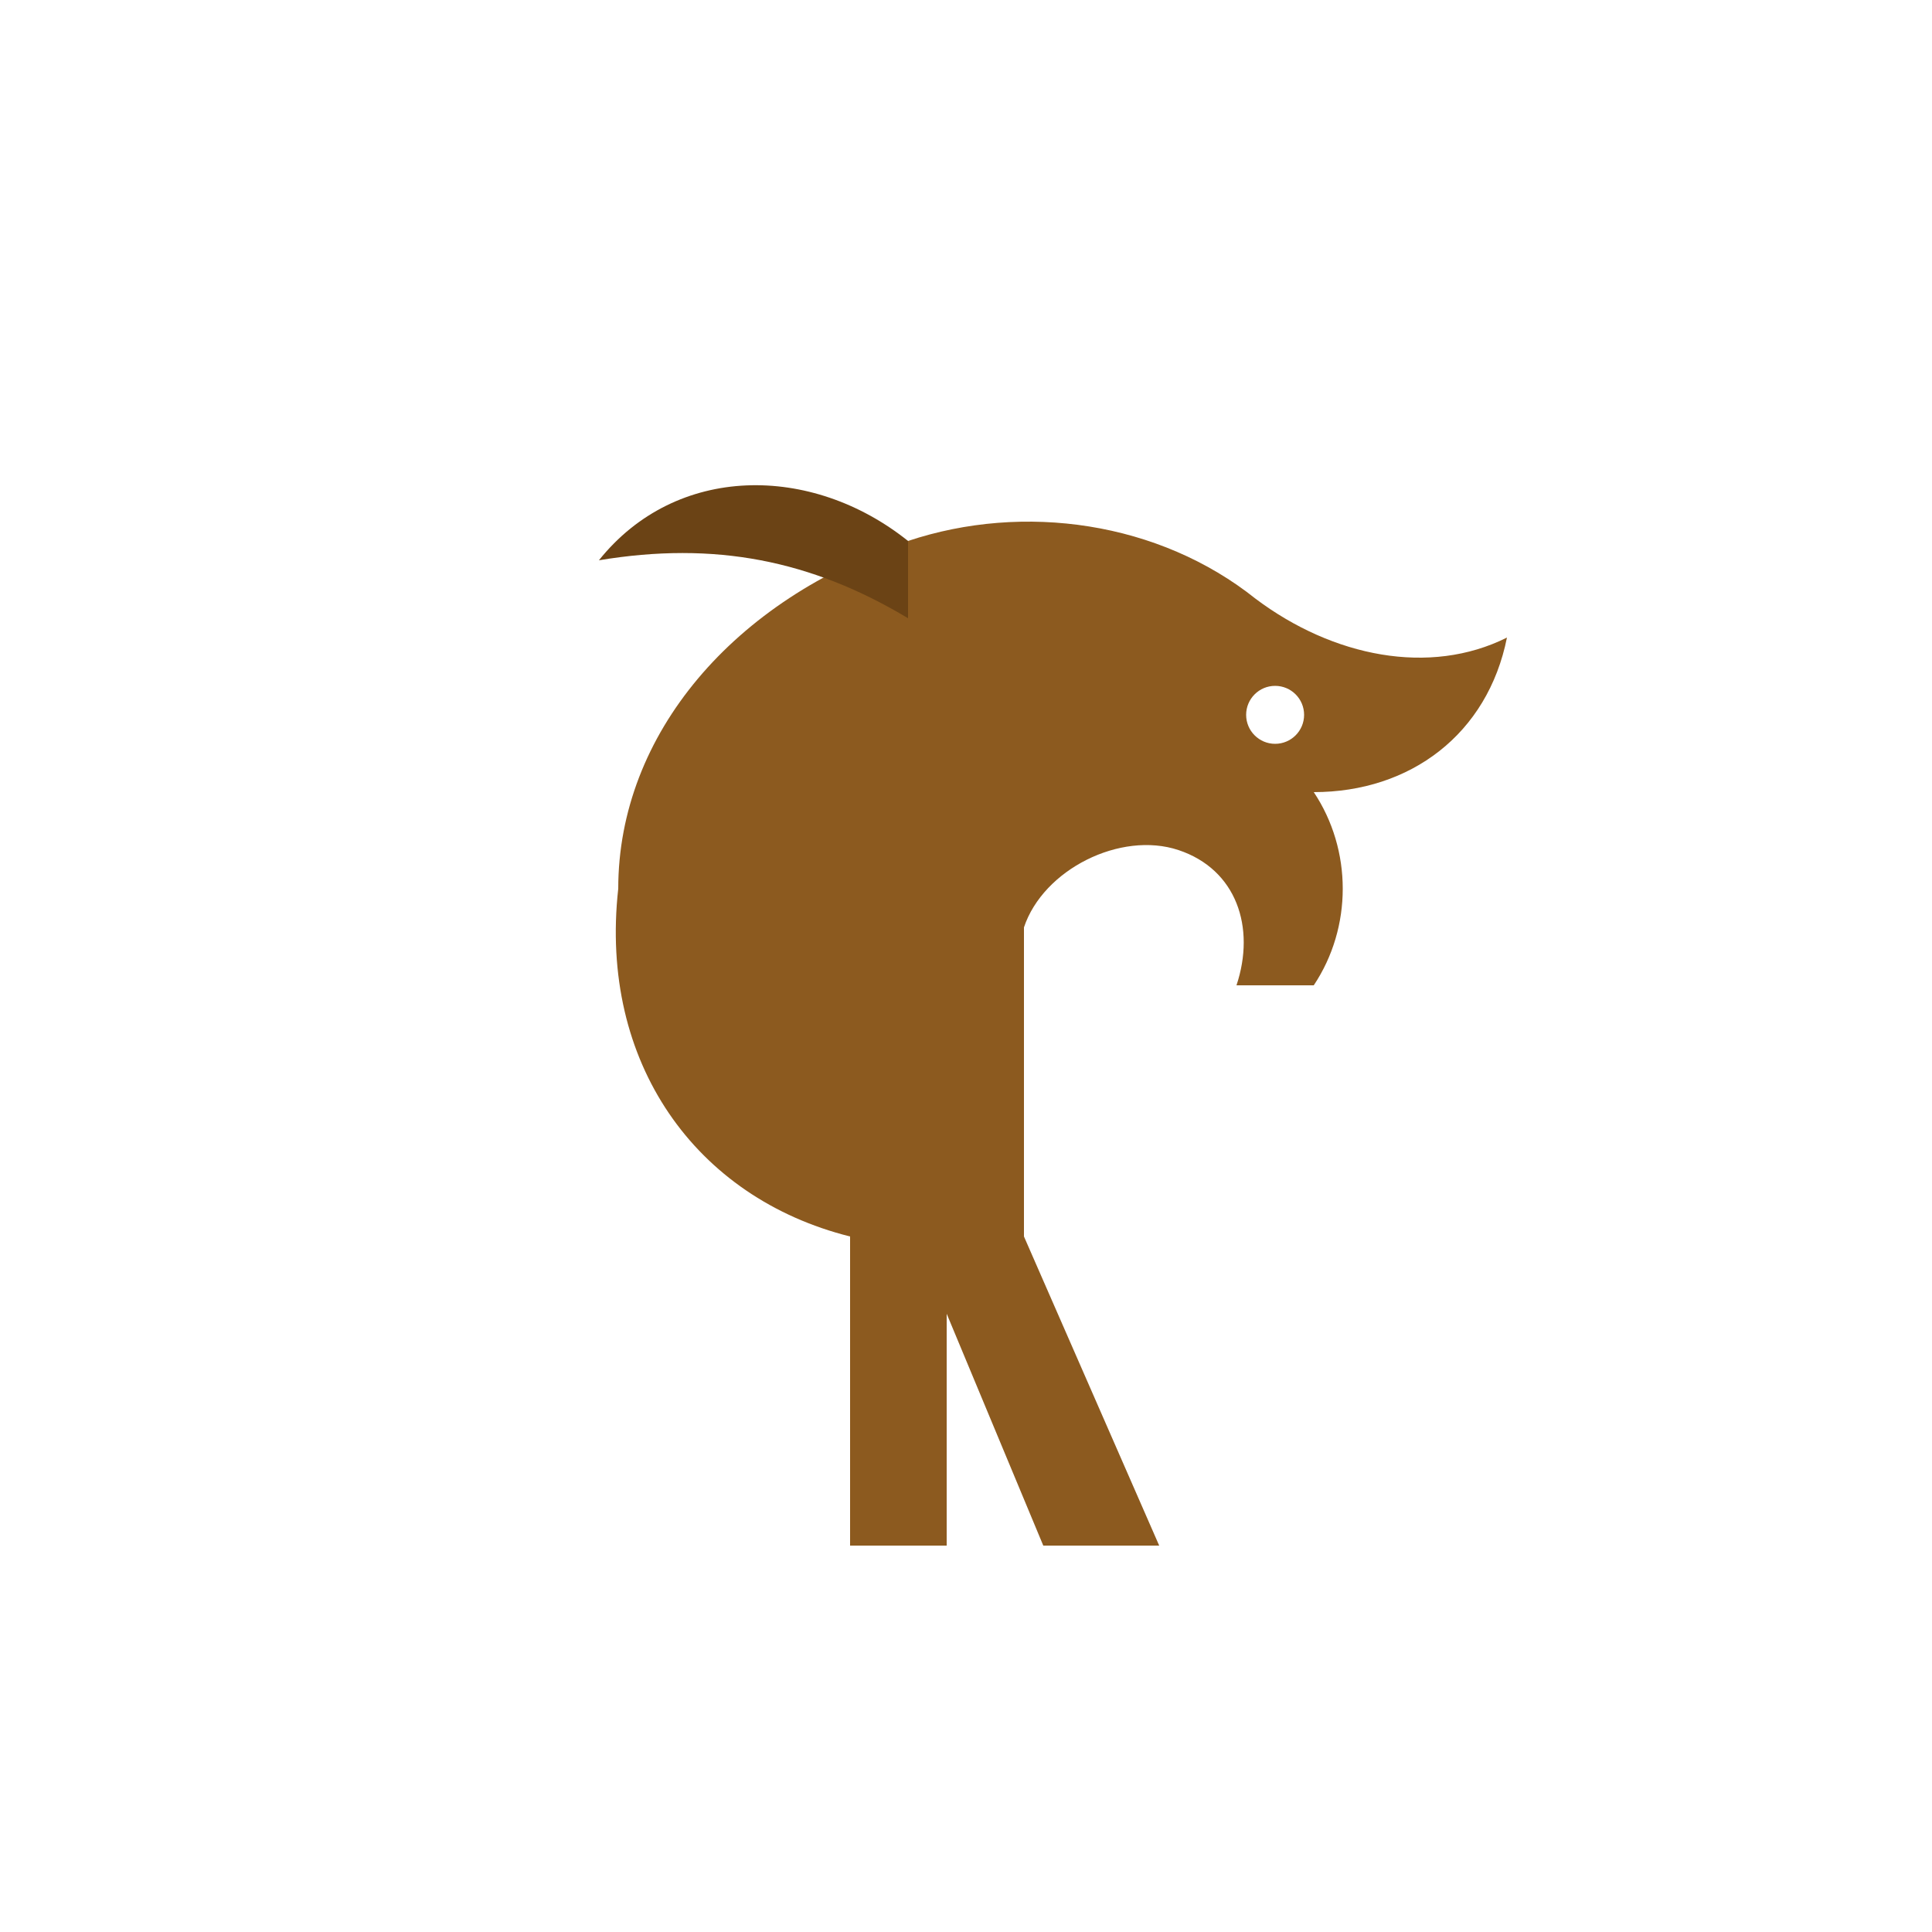
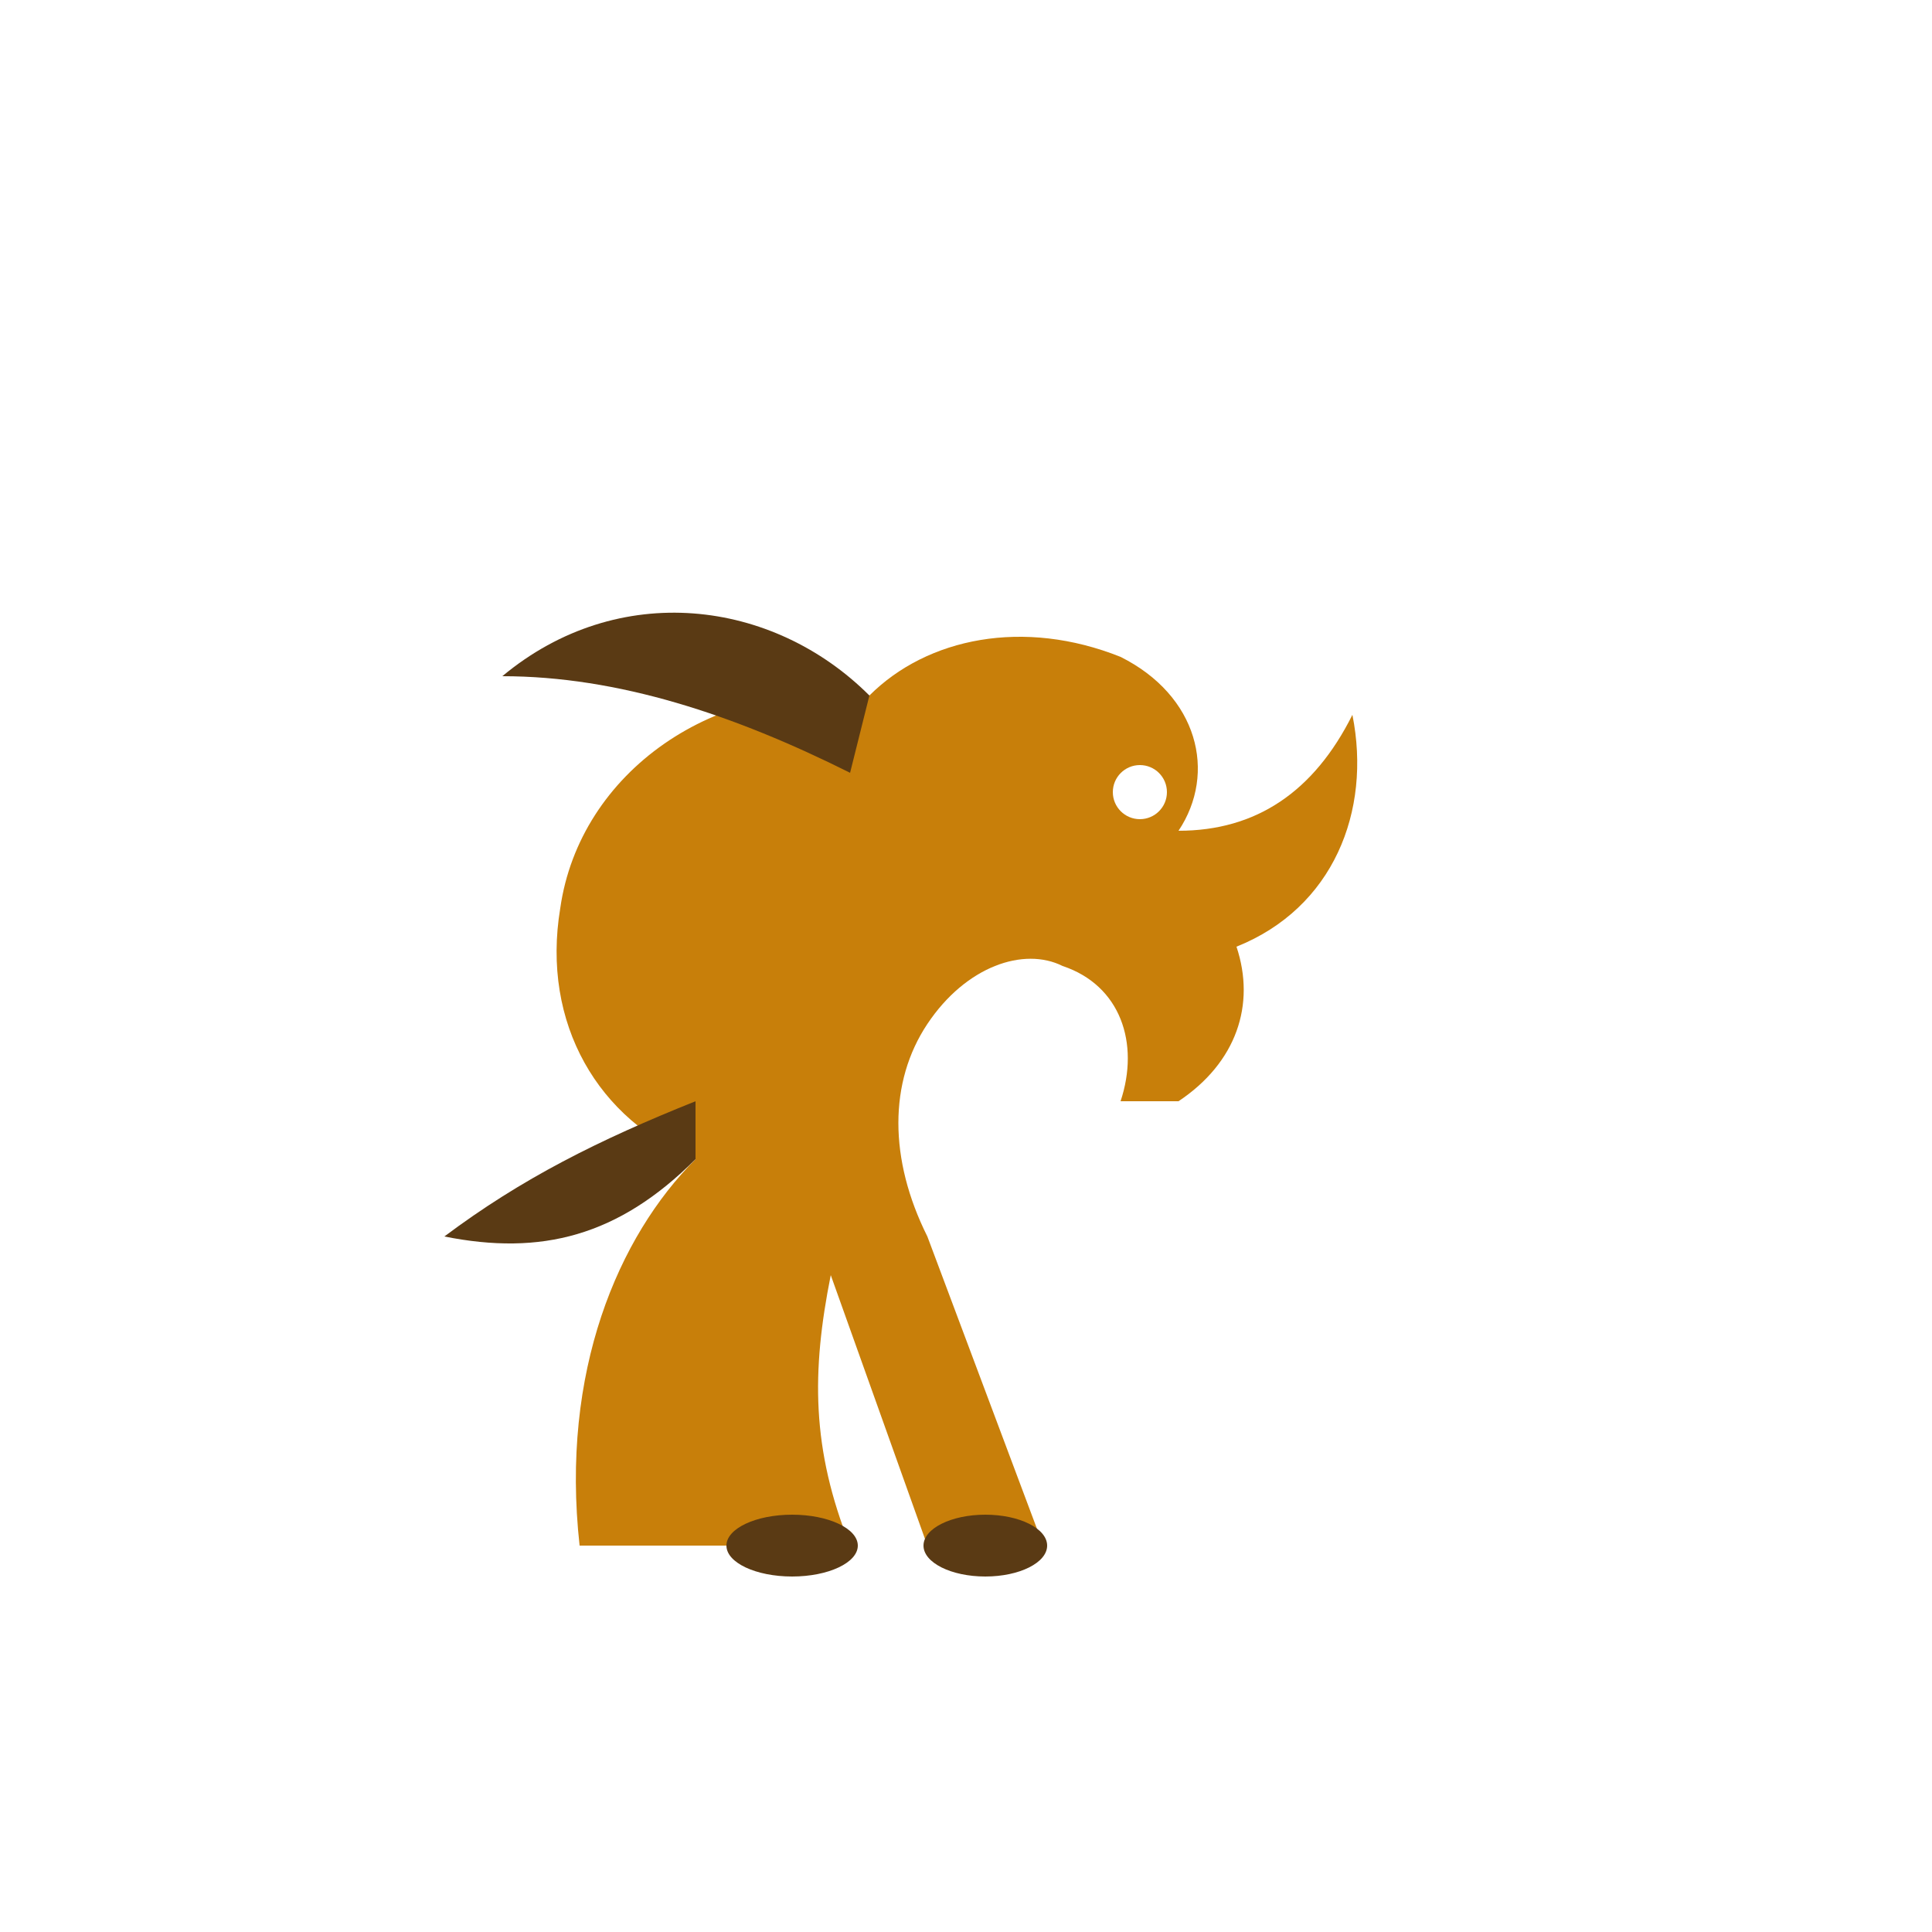
<svg xmlns="http://www.w3.org/2000/svg" viewBox="0 0 100 100">
  <rect width="100" height="100" fill="#ffffff" />
-   <g transform="translate(50 54)" fill="#8C5A1F">
-     <path d="M -6 26 L -6 10 C -14 8, -19 1, -18 -8 C -18 -16, -12 -23, -3 -26              C 3 -28, 10 -27, 15 -23 C 19 -20, 24 -19, 28 -21              C 27 -16, 23 -13, 18 -13 C 20 -10, 20 -6, 18 -3              L 14 -3 C 15 -6, 14 -9, 11 -10              C 8 -11, 4 -9, 3 -6 L 3 10 L 10 26 L 4 26 L -1 14 L -1 26 Z" />
-     <circle cx="16" cy="-17" r="1.5" fill="#ffffff" />
-     <path d="M -3 -26 C -8 -30, -15 -30, -19 -25 C -13 -26, -8 -25, -3 -22 Z" fill="#6b4315" />
+   <g transform="translate(50 56)">
+     <path d="M -20 24 C -21 15, -18 8, -14 4 C -19 2, -22 -3, -21 -9              C -20 -16, -13 -21, -5 -20 C -2 -23, 3 -24, 8 -22              C 12 -20, 13 -16, 11 -13 C 15 -13, 18 -15, 20 -19              C 21 -14, 19 -9, 14 -7 C 15 -4, 14 -1, 11 1              L 8 1 C 9 -2, 8 -5, 5 -6 C 3 -7, 0 -6, -2 -3              C -4 0, -4 4, -2 8 L 4 24 L -2 24 L -7 10 C -8 15, -8 19, -6 24 Z" fill="#C87F0A" />
+     <path d="M -5 -20 C -10 -25, -18 -26, -24 -21 C -18 -21, -12 -19, -6 -16 Z" fill="#5A3A14" />
+     <path d="M -14 4 C -18 8, -22 9, -27 8 C -23 5, -19 3, -14 1 Z" fill="#5A3A14" />
+     <circle cx="9" cy="-15" r="1.4" fill="#ffffff" />
+     <ellipse cx="-9" cy="24" rx="3.4" ry="1.6" fill="#5A3A14" />
+     <ellipse cx="1" cy="24" rx="3.2" ry="1.6" fill="#5A3A14" />
  </g>
</svg>
